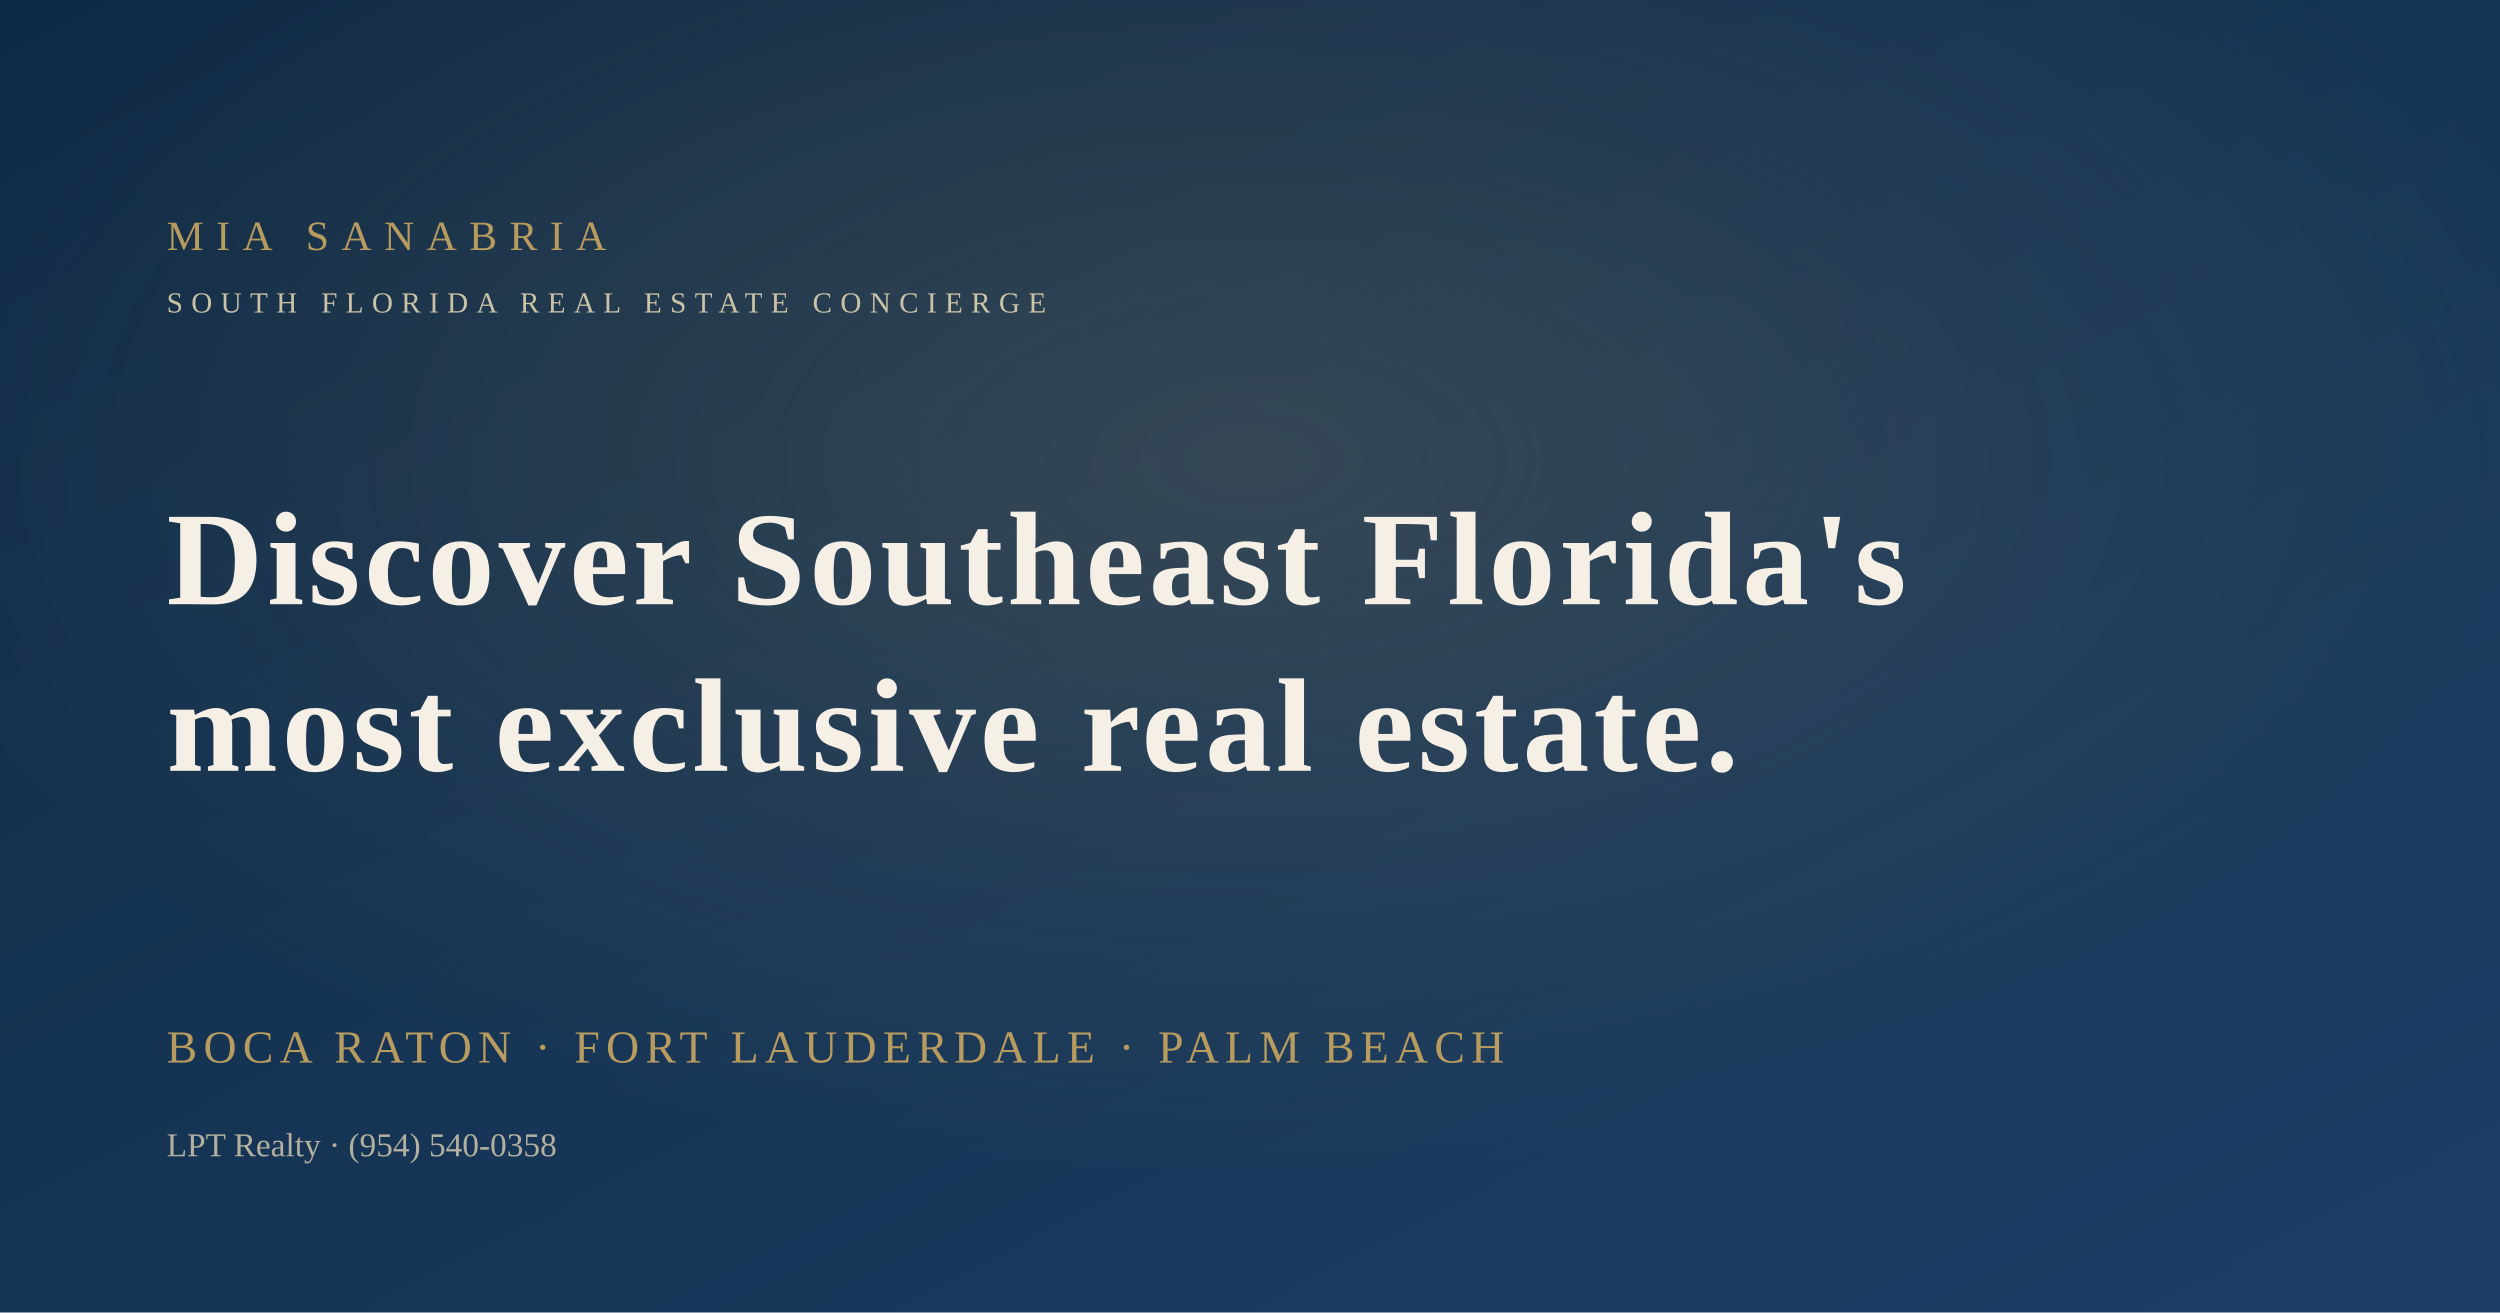
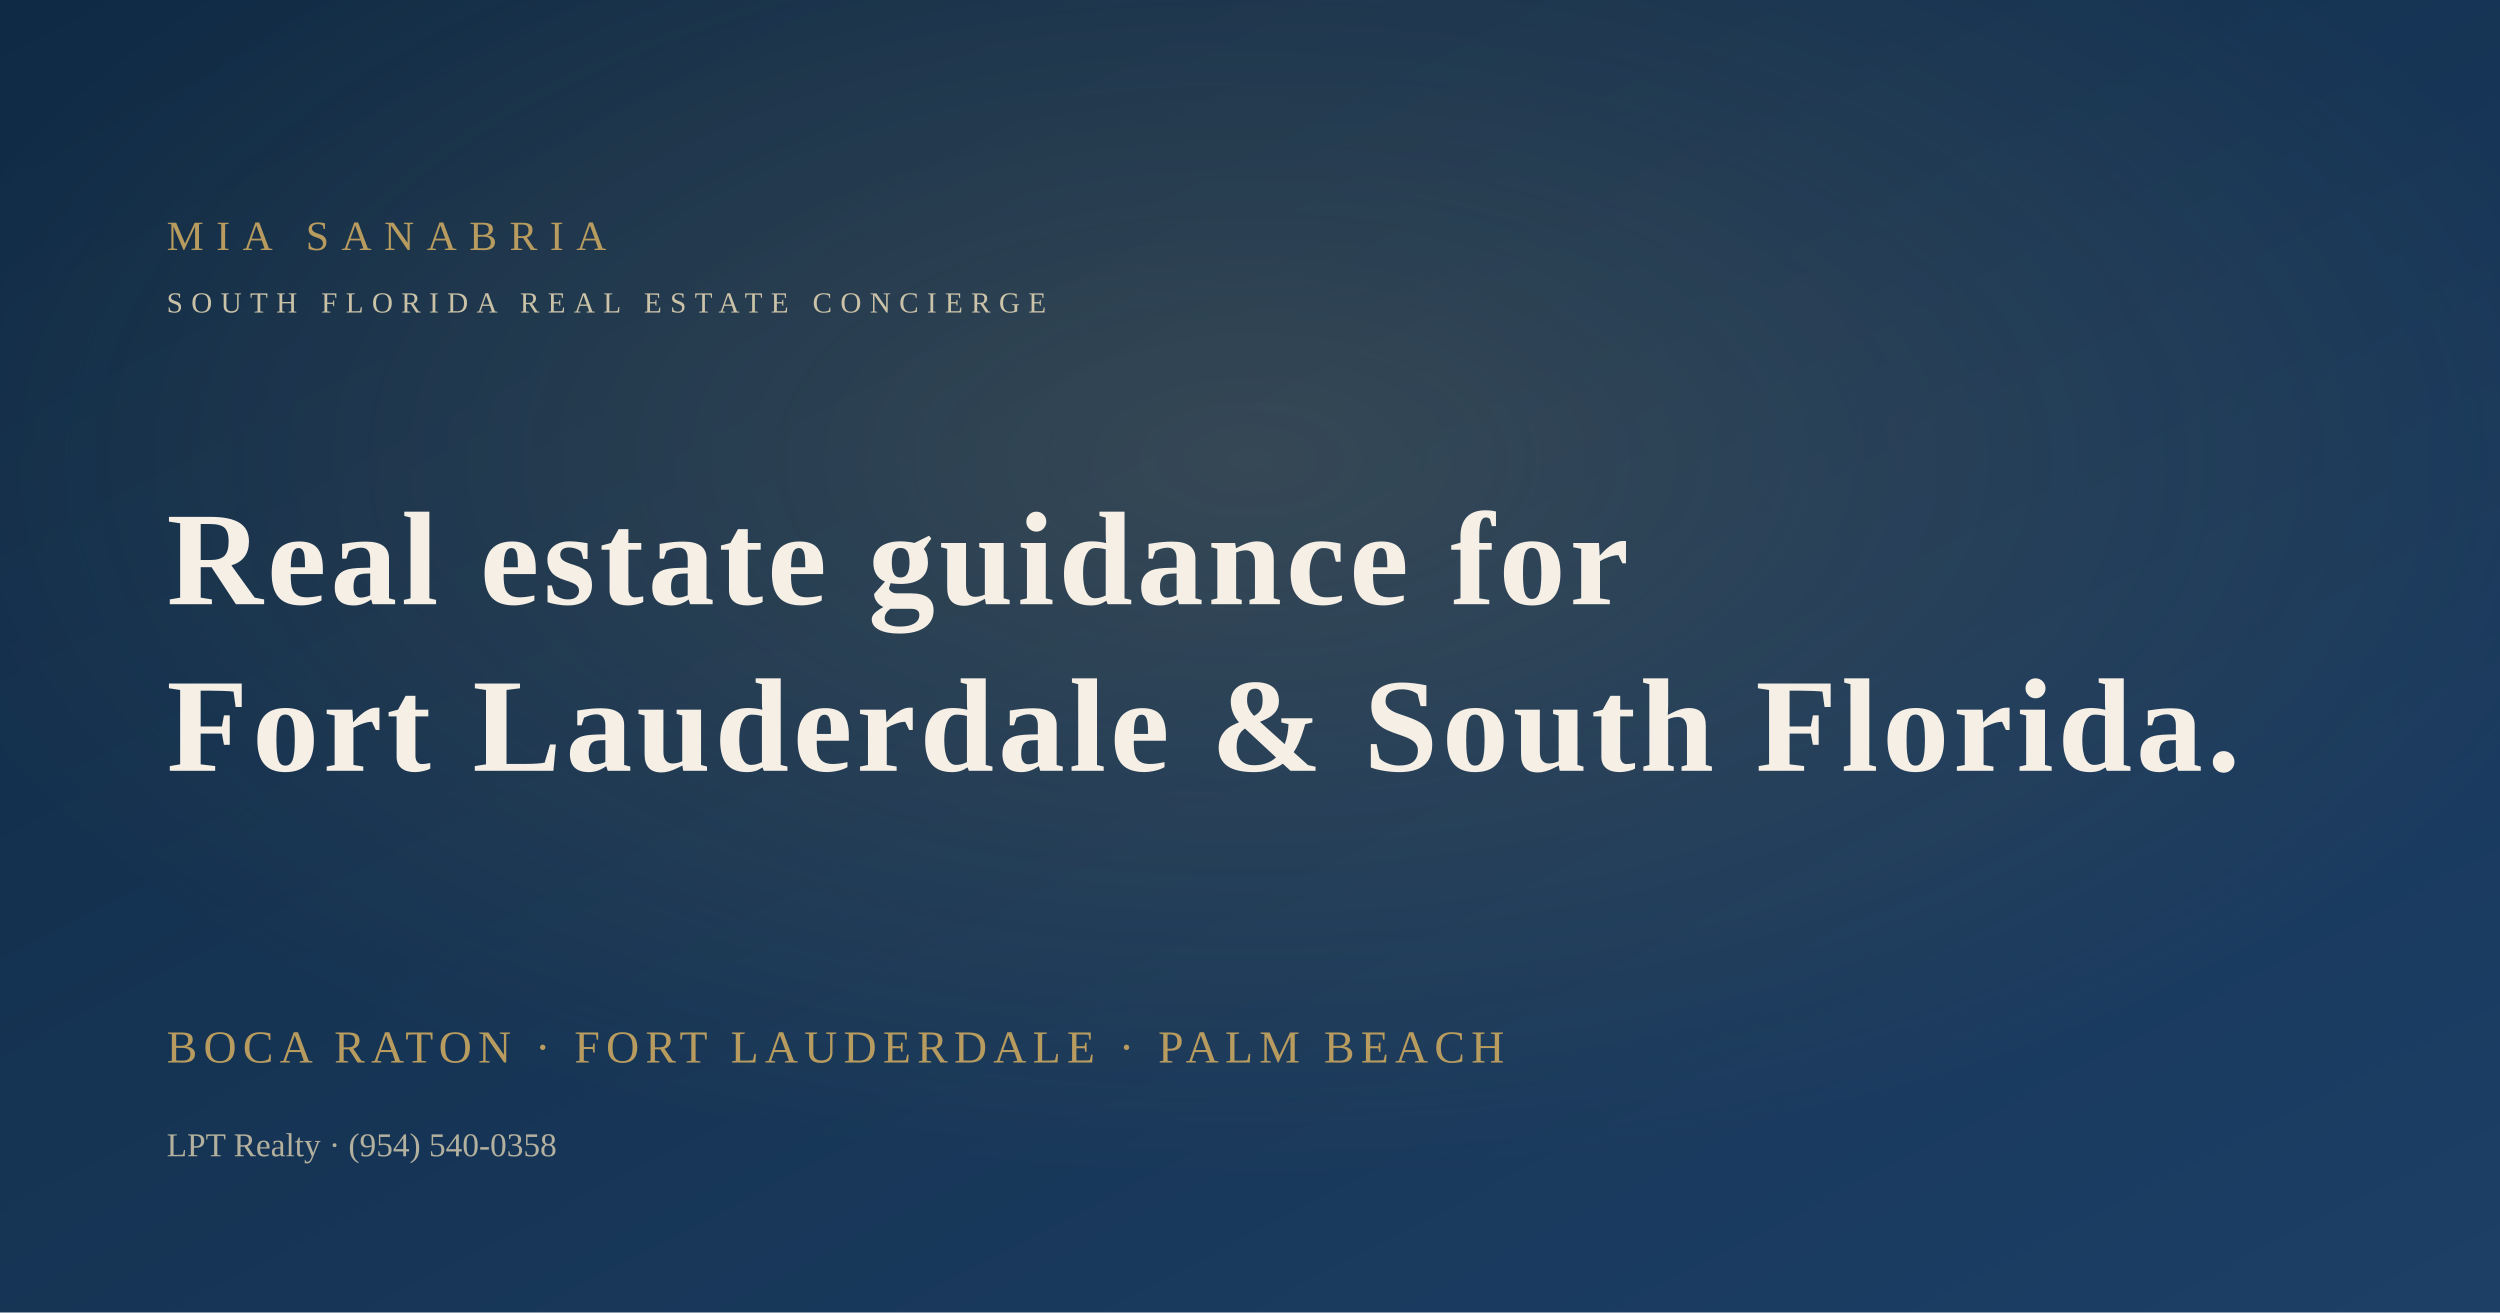
<svg xmlns="http://www.w3.org/2000/svg" viewBox="0 0 1200 630" width="1200" height="630">
  <defs>
    <linearGradient id="bg" x1="0" y1="0" x2="1" y2="1">
      <stop offset="0" stop-color="#0F2A44" />
      <stop offset="1" stop-color="#1D3F66" />
    </linearGradient>
    <radialGradient id="glow" cx="50%" cy="35%" r="55%">
      <stop offset="0" stop-color="#B89B5E" stop-opacity="0.20" />
      <stop offset="1" stop-color="#B89B5E" stop-opacity="0" />
    </radialGradient>
  </defs>
  <rect width="1200" height="630" fill="url(#bg)" />
  <rect width="1200" height="630" fill="url(#glow)" />
  <g font-family="Cinzel, 'Times New Roman', serif" fill="#F5EFE6">
    <text x="80" y="120" font-size="20" letter-spacing="6" fill="#B89B5E">MIA SANABRIA</text>
    <text x="80" y="150" font-size="14" letter-spacing="4" fill="#E8DAB7" opacity="0.85">SOUTH FLORIDA REAL ESTATE CONCIERGE</text>
-     <text x="80" y="290" font-size="64" font-weight="600" letter-spacing="2">Discover Southeast Florida's</text>
-     <text x="80" y="370" font-size="64" font-weight="600" letter-spacing="2">most exclusive real estate.</text>
+     <text x="80" y="290" font-size="64" font-weight="600" letter-spacing="2">Real estate guidance for</text>
+     <text x="80" y="370" font-size="64" font-weight="600" letter-spacing="2">Fort Lauderdale &amp; South Florida.</text>
    <text x="80" y="510" font-size="22" fill="#B89B5E" letter-spacing="3">BOCA RATON · FORT LAUDERDALE · PALM BEACH</text>
    <text x="80" y="555" font-size="16" fill="#E8DAB7" opacity="0.75">LPT Realty · (954) 540-0358</text>
  </g>
</svg>
